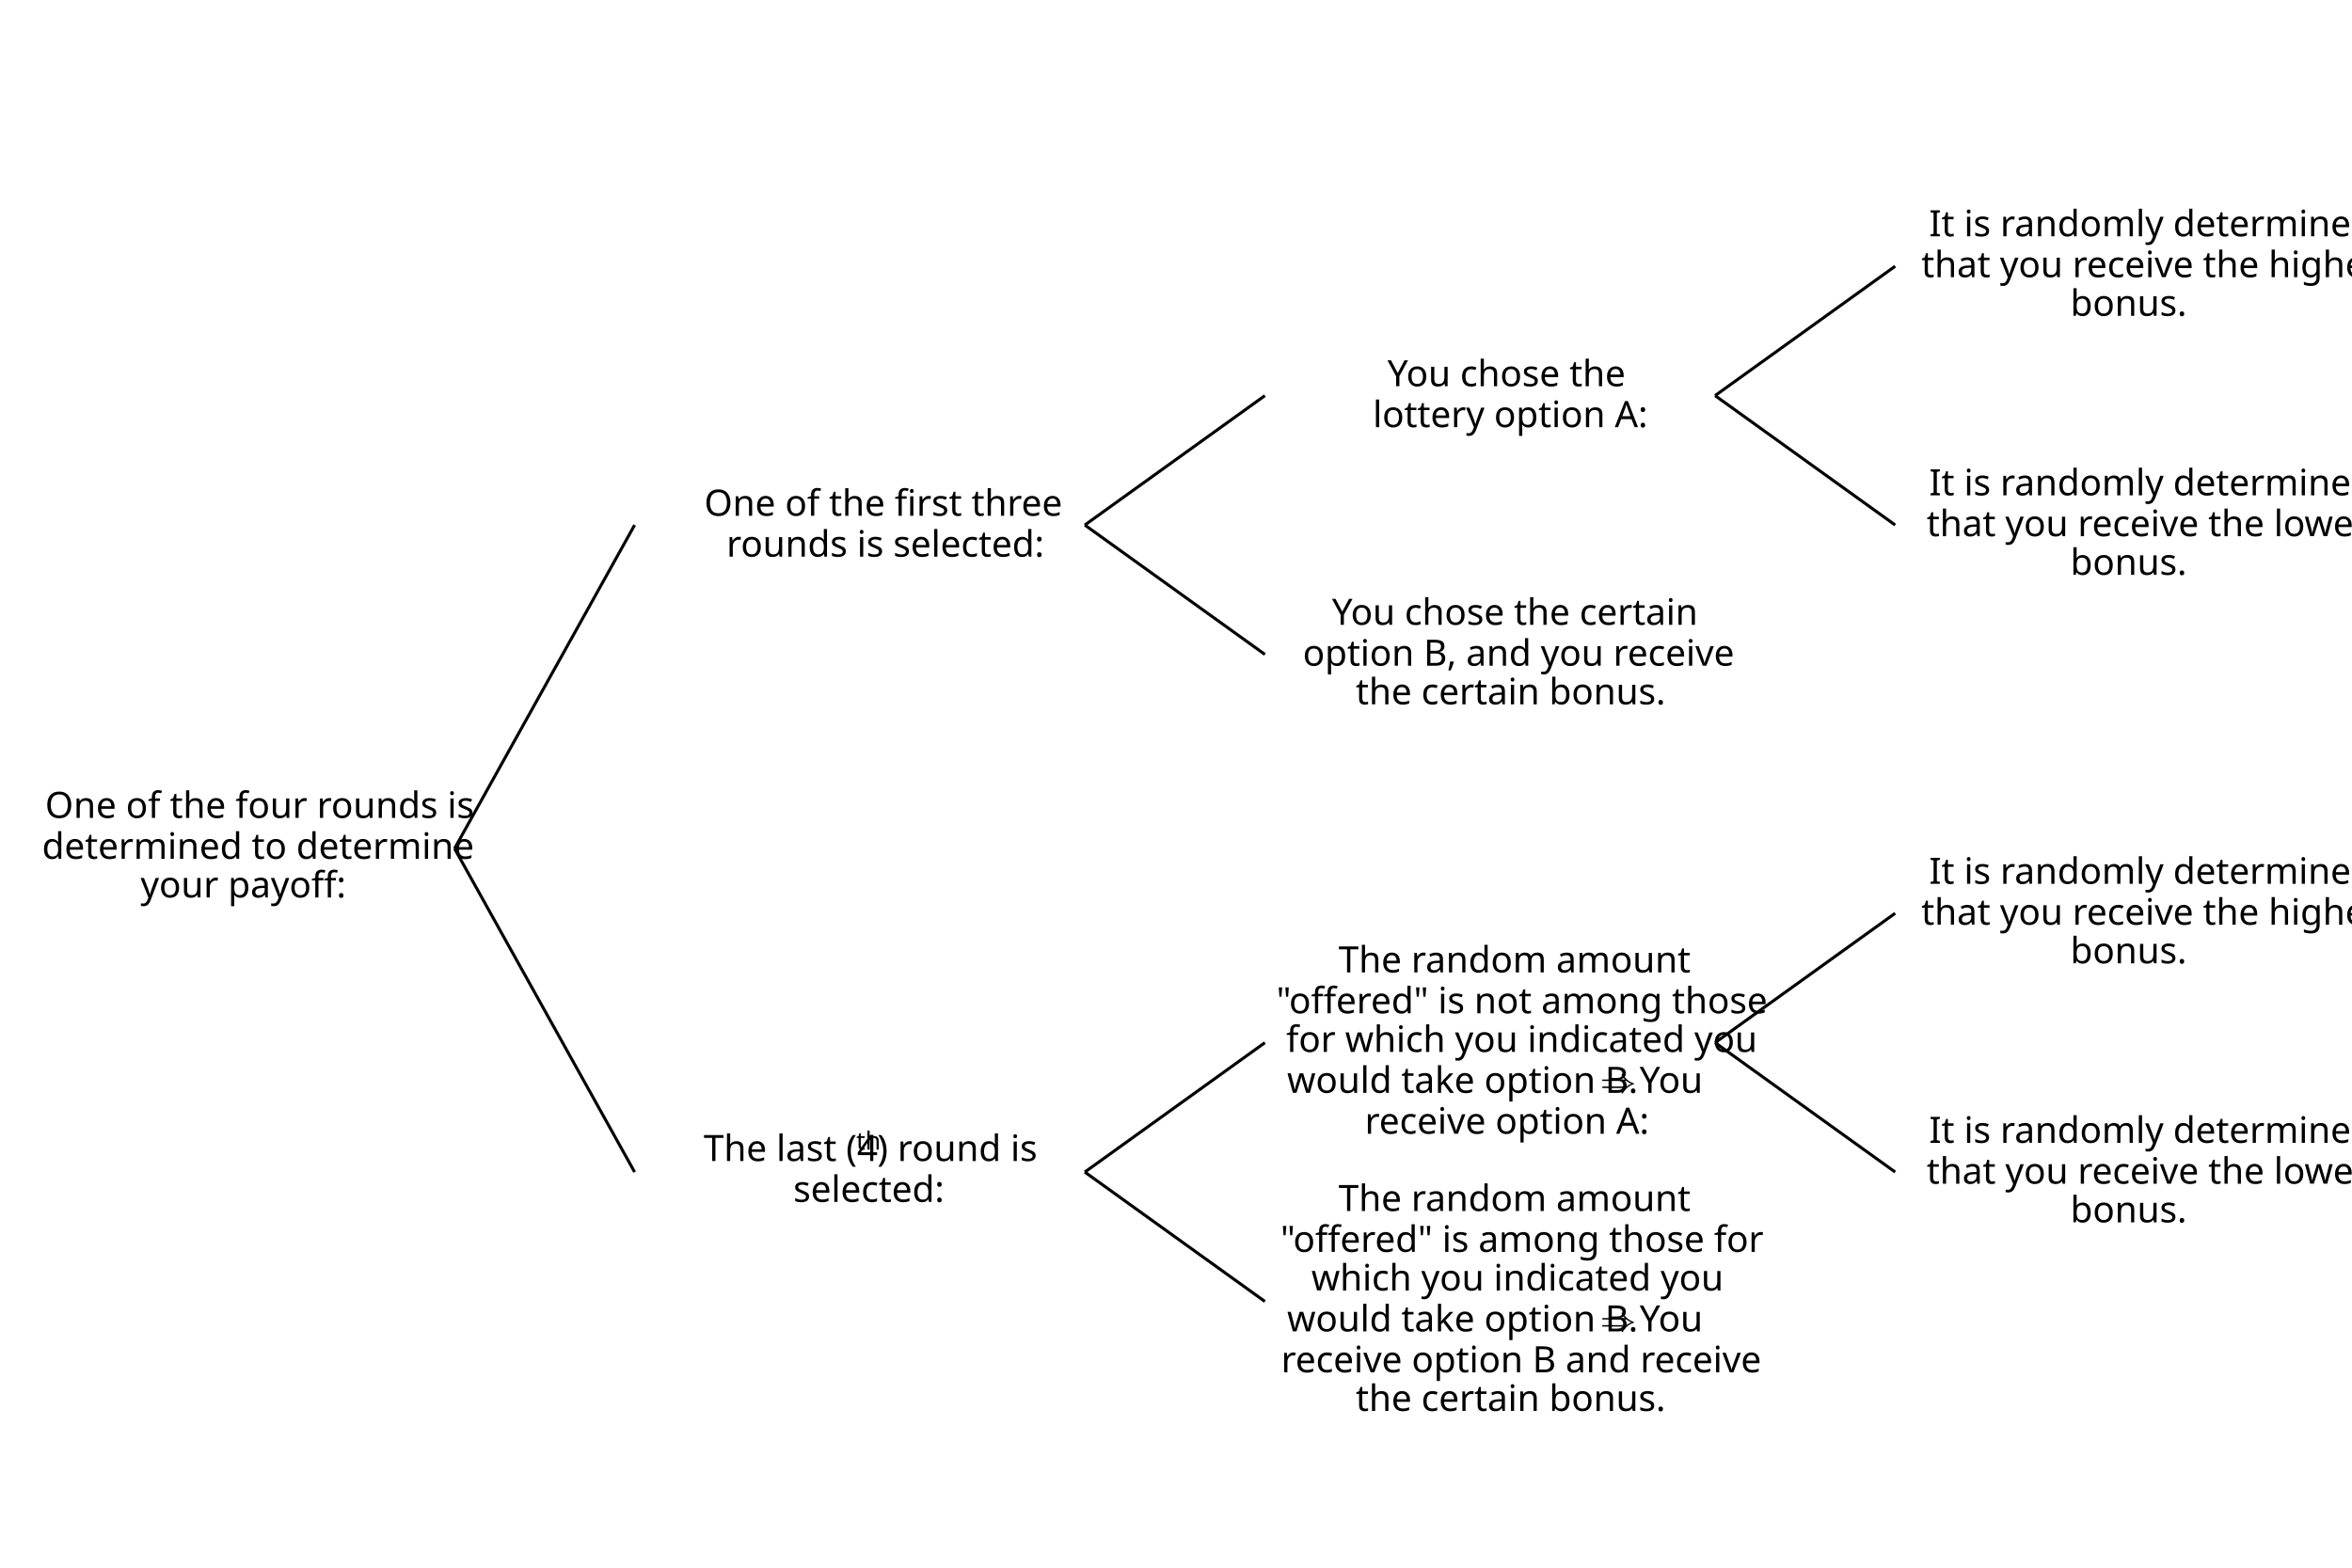
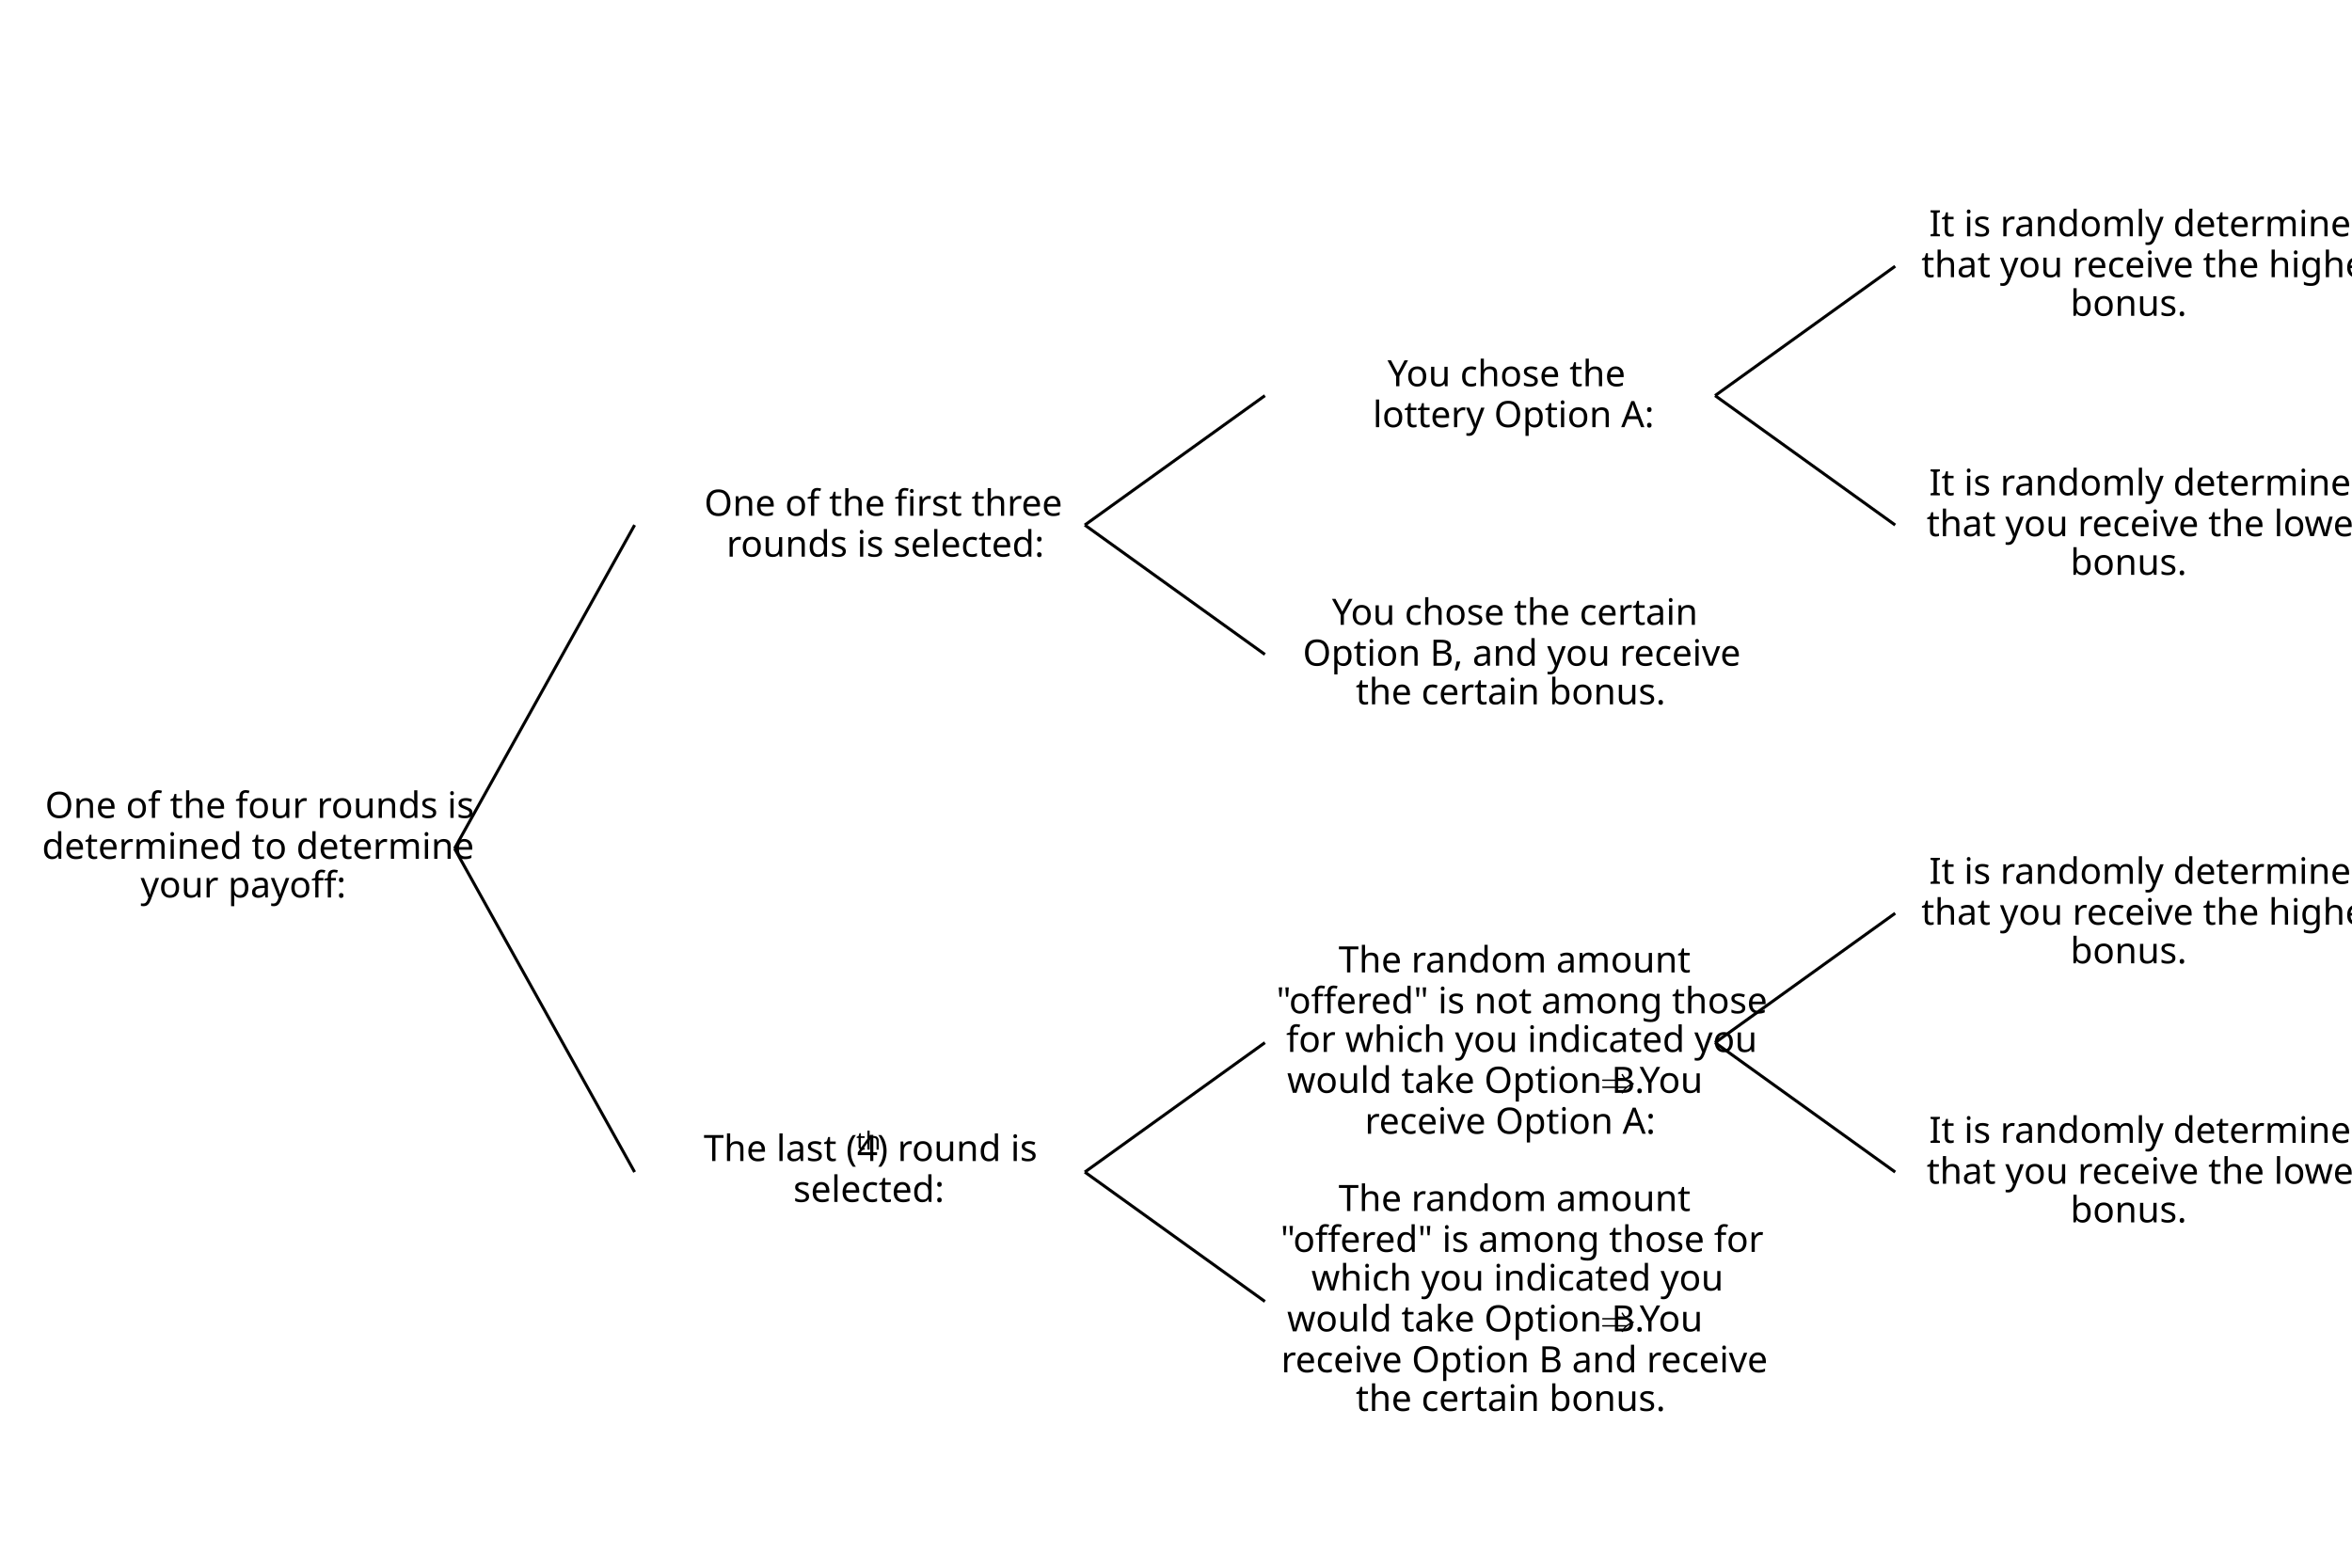
<svg xmlns="http://www.w3.org/2000/svg" width="1035" height="690" overflow="hidden">
  <defs>
    <clipPath id="clip0">
      <rect x="123" y="15" width="1035" height="690" />
    </clipPath>
  </defs>
  <g clip-path="url(#clip0)" transform="translate(-123 -15)">
    <text font-family="Calibri,Calibri_MSFontService,sans-serif" font-weight="400" font-size="16" transform="translate(142.838 375)">One of the four rounds is <tspan font-size="16" x="-1.347" y="18">determined to determine </tspan>
      <tspan font-size="16" x="42" y="35">your payoff:</tspan>
    </text>
    <path d="M323.021 388.479 402.266 246.086" stroke="#000000" stroke-width="1.333" stroke-miterlimit="8" fill="none" fill-rule="evenodd" />
    <text font-family="Calibri,Calibri_MSFontService,sans-serif" font-weight="400" font-size="16" transform="translate(432.902 242)">One of the first three <tspan font-size="16" x="9.793" y="18">rounds is selected:</tspan>
    </text>
    <path d="M600.378 246.086 679.622 189.128" stroke="#000000" stroke-width="1.333" stroke-miterlimit="8" fill="none" fill-rule="evenodd" />
-     <text font-family="Calibri,Calibri_MSFontService,sans-serif" font-weight="400" font-size="16" transform="translate(733.552 185)">You chose the<tspan font-size="16" x="-6.427" y="18">lottery option A:</tspan>
+     <text font-family="Calibri,Calibri_MSFontService,sans-serif" font-weight="400" font-size="16" transform="translate(733.552 185)">You chose the<tspan font-size="16" x="-6.427" y="18">lottery Option A:</tspan>
    </text>
    <path d="M877.734 189.128 956.979 132.171" stroke="#000000" stroke-width="1.333" stroke-miterlimit="8" fill="none" fill-rule="evenodd" />
    <text font-family="Calibri,Calibri_MSFontService,sans-serif" font-weight="400" font-size="16" transform="translate(971.892 119)">It is randomly determined <tspan font-size="16" x="-3.393" y="18">that you receive the higher </tspan>
      <tspan font-size="16" x="62.167" y="35">bonus.</tspan>
    </text>
    <path d="M877.734 189.128 956.979 246.086" stroke="#000000" stroke-width="1.333" stroke-miterlimit="8" fill="none" fill-rule="evenodd" />
    <text font-family="Calibri,Calibri_MSFontService,sans-serif" font-weight="400" font-size="16" transform="translate(971.892 233)">It is randomly determined <tspan font-size="16" x="-1.06" y="18">that you receive the lower </tspan>
      <tspan font-size="16" x="62.167" y="35">bonus.</tspan>
    </text>
    <path d="M600.378 246.086 679.622 303.043" stroke="#000000" stroke-width="1.333" stroke-miterlimit="8" fill="none" fill-rule="evenodd" />
-     <text font-family="Calibri,Calibri_MSFontService,sans-serif" font-weight="400" font-size="16" transform="translate(709.132 290)">You chose the certain <tspan font-size="16" x="-12.827" y="18">option B, and you receive </tspan>
+     <text font-family="Calibri,Calibri_MSFontService,sans-serif" font-weight="400" font-size="16" transform="translate(709.132 290)">You chose the certain <tspan font-size="16" x="-12.827" y="18">Option B, and you receive </tspan>
      <tspan font-size="16" x="10.473" y="35">the certain bonus.</tspan>
    </text>
    <path d="M323.021 388.479 402.266 530.871" stroke="#000000" stroke-width="1.333" stroke-miterlimit="8" fill="none" fill-rule="evenodd" />
    <text font-family="Calibri,Calibri_MSFontService,sans-serif" font-weight="400" font-size="16" transform="translate(432.655 526)">The last (4<tspan font-size="11" x="67.147" y="-5">th</tspan>
      <tspan font-size="16" x="76.327" y="0">) round is </tspan>
      <tspan font-size="16" x="39.44" y="18">selected:</tspan>
    </text>
    <path d="M600.378 530.871 679.622 473.914" stroke="#000000" stroke-width="1.333" stroke-miterlimit="8" fill="none" fill-rule="evenodd" />
    <text font-family="Calibri,Calibri_MSFontService,sans-serif" font-weight="400" font-size="16" transform="translate(712.038 443)">The random amount <tspan font-size="16" x="-27.38" y="18">"offered" is not among those </tspan>
      <tspan font-size="16" x="-23.067" y="35">for which you indicated you </tspan>
-       <tspan font-size="16" x="-22.647" y="53">would take option B. </tspan>
+       <tspan font-size="16" x="-22.647" y="53">would take Option B. </tspan>
      <tspan font-family="Cambria Math,Cambria Math_MSFontService,sans-serif" font-size="16" x="115" y="53">⇒</tspan>
      <tspan font-size="16" x="132.473" y="53">You </tspan>
-       <tspan font-size="16" x="11.54" y="71">receive option A:</tspan>
+       <tspan font-size="16" x="11.54" y="71">receive Option A:</tspan>
    </text>
    <path d="M877.734 473.914 956.979 416.957" stroke="#000000" stroke-width="1.333" stroke-miterlimit="8" fill="none" fill-rule="evenodd" />
    <text font-family="Calibri,Calibri_MSFontService,sans-serif" font-weight="400" font-size="16" transform="translate(971.892 404)">It is randomly determined <tspan font-size="16" x="-3.393" y="18">that you receive the higher </tspan>
      <tspan font-size="16" x="62.167" y="35">bonus.</tspan>
    </text>
    <path d="M877.734 473.914 956.979 530.871" stroke="#000000" stroke-width="1.333" stroke-miterlimit="8" fill="none" fill-rule="evenodd" />
    <text font-family="Calibri,Calibri_MSFontService,sans-serif" font-weight="400" font-size="16" transform="translate(971.892 518)">It is randomly determined <tspan font-size="16" x="-1.06" y="18">that you receive the lower </tspan>
      <tspan font-size="16" x="62.167" y="35">bonus.</tspan>
    </text>
    <path d="M600.378 530.872 679.622 587.829" stroke="#000000" stroke-width="1.333" stroke-miterlimit="8" fill="none" fill-rule="evenodd" />
    <text font-family="Calibri,Calibri_MSFontService,sans-serif" font-weight="400" font-size="16" transform="translate(712.038 548)">The random amount <tspan font-size="16" x="-25.56" y="18">"offered" is among those for </tspan>
      <tspan font-size="16" x="-11.973" y="35">which you indicated you </tspan>
-       <tspan font-size="16" x="-22.647" y="53">would take option B. </tspan>
+       <tspan font-size="16" x="-22.647" y="53">would take Option B. </tspan>
      <tspan font-family="Cambria Math,Cambria Math_MSFontService,sans-serif" font-size="16" x="115" y="53">⇒</tspan>
      <tspan font-size="16" x="132.473" y="53">You </tspan>
-       <tspan font-size="16" x="-25.28" y="71">receive option B and receive </tspan>
+       <tspan font-size="16" x="-25.28" y="71">receive Option B and receive </tspan>
      <tspan font-size="16" x="7.567" y="88">the certain bonus.</tspan>
    </text>
  </g>
</svg>
